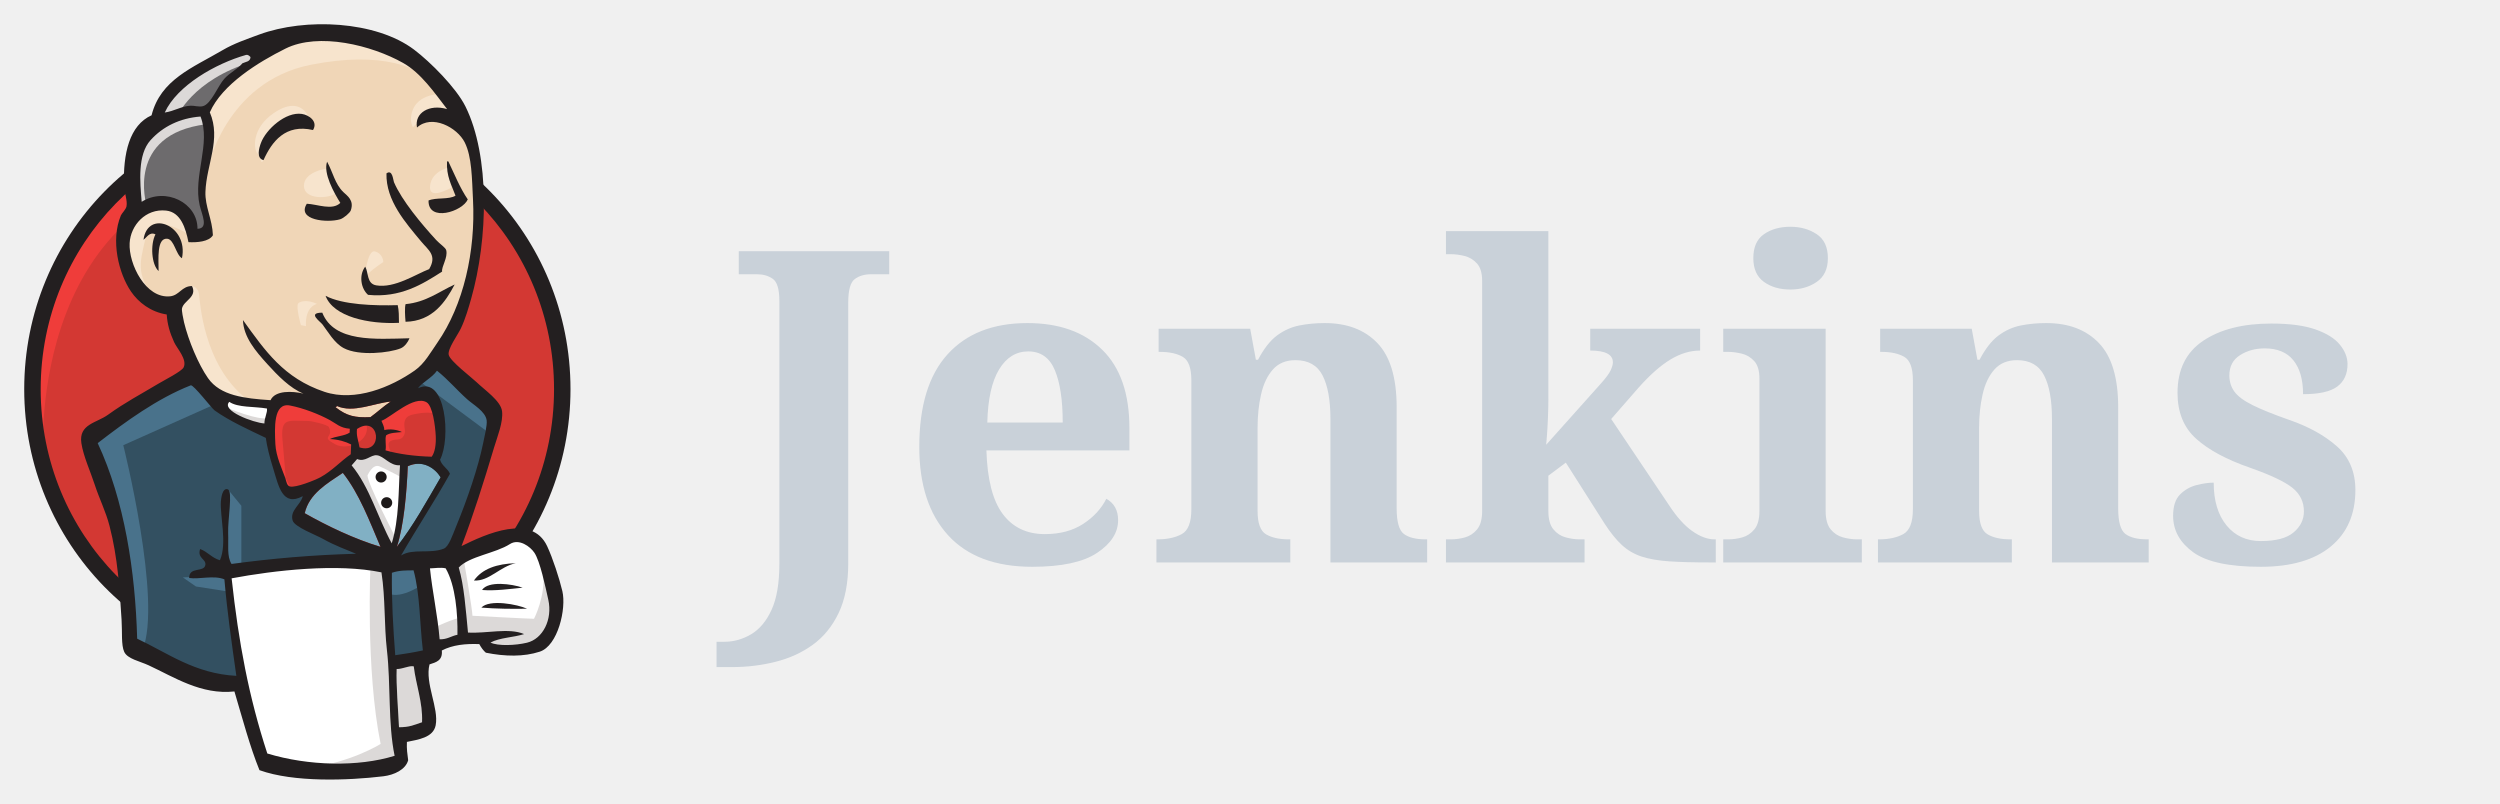
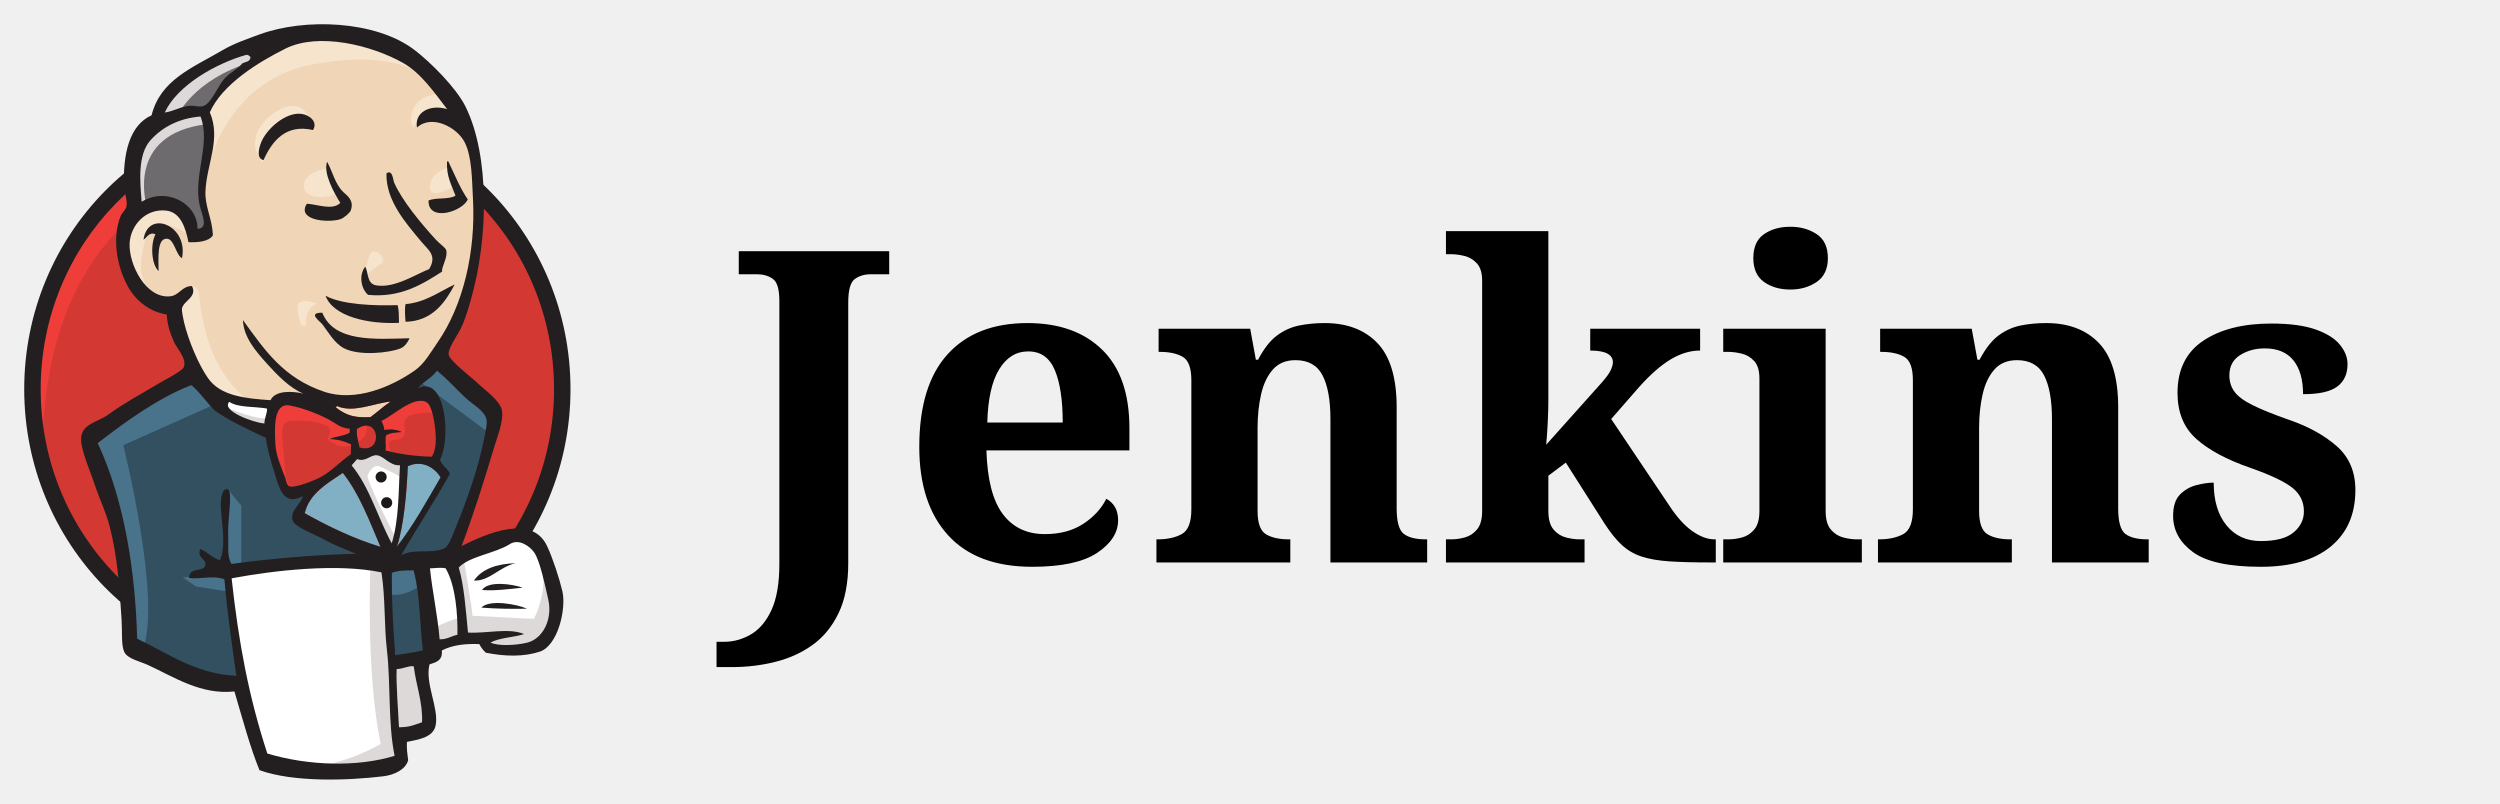
<svg xmlns="http://www.w3.org/2000/svg" id="svg2" version="1.1" width="1032.18" height="331.855" xml:space="preserve">
  <defs id="defs6">
    <clipPath clipPathUnits="userSpaceOnUse" id="clipPath18">
      <path d="M 0,2494.84 0,0 l 1804.34,0 0,2494.84 -1804.34,0 z" id="path20" />
    </clipPath>
  </defs>
  <g id="g10" transform="matrix(1.25,0,0,-1.25,10,321.8552)">
    <g id="g3393">
      <path d="m 177.718,129.264 c 0,-49.429 -39.175,-89.499 -87.5,-89.499 -48.324,0 -87.499,40.07 -87.499,89.499 0,49.43 39.175,89.501 87.499,89.501 48.325,0 87.5,-40.071 87.5,-89.501" style="fill:#d33833;fill-opacity:1;fill-rule:evenodd;stroke:none" id="path22" />
      <path d="m 6.284,107.098 c 0,0 -6.334,93.333 79.666,96 l -6,10 -46.666,-15.667 -13.334,-15.333 -11.666,-22.334 -6.667,-26 2,-17.333" style="fill:#ef3d3a;fill-opacity:1;fill-rule:nonzero;stroke:none" id="path24" />
      <path d="M 30.288,190.319 C 14.936,174.611 5.436,152.923 5.436,128.93 l 0,0 c 0,-23.988 9.5,-45.679 24.852,-61.384 l 0,0 C 45.648,51.841 66.815,42.15 90.217,42.15 l 0,0 c 23.402,0 44.571,9.691 59.929,25.396 l 0,0 c 15.351,15.705 24.853,37.396 24.853,61.384 l 0,0 c 0,23.993 -9.502,45.681 -24.853,61.389 l 0,0 c -15.358,15.702 -36.527,25.393 -59.929,25.395 l 0,0 C 66.815,215.712 45.648,206.021 30.288,190.319 l 0,0 z M 26.402,63.747 C 10.087,80.433 0,103.493 0,128.93 l 0,0 c 0,25.441 10.087,48.499 26.402,65.186 l 0,0 c 16.312,16.69 38.892,27.035 63.815,27.032 l 0,0 c 24.923,0.003 47.505,-10.342 63.814,-27.032 l 0,0 c 16.317,-16.687 26.405,-39.747 26.403,-65.186 l 0,0 c 0.002,-25.437 -10.086,-48.497 -26.403,-65.183 l 0,0 C 137.722,47.058 115.14,36.714 90.217,36.714 l 0,0 c -24.923,0 -47.503,10.344 -63.815,27.033 l 0,0" style="fill:#231f20;fill-opacity:1;fill-rule:nonzero;stroke:none" id="path26" />
      <path d="m 127.051,128.768 -13.334,-2 -18,-2 -11.667,-0.333 -11.333,0.333 -8.667,2.667 -7.667,8.333 -6,17 -1.333,3.667 -8,2.666 -4.667,7.667 -3.333,11 3.667,9.667 8.666,3 7,-3.334 3.334,-7.333 4,0.667 1.333,1.666 -1.333,7.667 -0.334,9.667 2,13.333 -0.078,7.616 6.078,9.717 10.667,7.667 18.667,8 20.666,-3 18,-13 8.334,-13.333 5.333,-9.667 1.333,-24 -4,-20.667 -7.333,-18.333 -7,-9.667" style="fill:#f0d6b7;fill-opacity:1;fill-rule:evenodd;stroke:none" id="path28" />
      <path d="m 115.717,71.102 -47.667,-2 0,-8 4,-28 -2,-2.334 -33.333,11.334 -2.334,4 -3.333,37.666 -7.666,22.667 -1.667,5.333 26.666,18.333 8.334,3.334 7.333,-9 6.333,-5.667 7.334,-2.333 3.333,-1 4,-17.333 3,-3.667 7.667,2.667 -5.334,-10.334 29,-13.666 -3.666,-2" style="fill:#335061;fill-opacity:1;fill-rule:evenodd;stroke:none" id="path30" />
      <path d="m 36.717,187.435 8.666,3 7,-3.334 3.334,-7.333 4,0.667 1,4 -2,7.666 2,18.334 -1.667,10 6,7 13,10.333 -3.667,5 -18.333,-9 -7.667,-6 -4.333,-9.333 -6.667,-9 -2,-10.667 1.334,-11.333" style="fill:#6d6b6d;fill-opacity:1;fill-rule:evenodd;stroke:none" id="path32" />
      <path d="m 50.383,218.768 c 0,0 5,12.333 25,18.333 20,6 1,4.334 1,4.334 l -21.666,-8.334 -8.334,-8.333 -3.666,-6.667 7.666,0.667" style="fill:#dcd9d8;fill-opacity:1;fill-rule:evenodd;stroke:none" id="path34" />
      <path d="m 40.383,189.768 c 0,0 -7,23.334 19.667,26.667 l -1,4 -18.333,-4.334 -5.334,-17.333 1.334,-11.333 3.666,2.333" style="fill:#dcd9d8;fill-opacity:1;fill-rule:evenodd;stroke:none" id="path36" />
      <path d="m 51.05,158.768 4.364,4.229 c 0,0 1.97,-0.229 2.303,-2.562 0.333,-2.334 1.333,-23.334 15.666,-34.668 1.307,-1.034 -10.666,1.668 -10.666,1.668 l -10.667,16.666" style="fill:#f7e4cd;fill-opacity:1;fill-rule:evenodd;stroke:none" id="path38" />
      <path d="m 112.385,165.101 c 0,0 0.777,10.104 3.498,9.327 2.721,-0.777 2.721,-3.498 2.721,-3.498 0,0 -6.608,-4.275 -6.219,-5.829" style="fill:#f7e4cd;fill-opacity:1;fill-rule:evenodd;stroke:none" id="path40" />
      <path d="m 140.05,202.101 c 0,0 -5.494,-1.16 -6,-6 -0.506,-4.841 6,-1 7,-0.667" style="fill:#f7e4cd;fill-opacity:1;fill-rule:nonzero;stroke:none" id="path42" />
      <path d="m 99.717,201.767 c 0,0 -7.334,-1 -7.334,-5.666 0,-4.667 8.334,-4.334 10.667,-2.334" style="fill:#f7e4cd;fill-opacity:1;fill-rule:nonzero;stroke:none" id="path44" />
      <path d="m 54.383,180.101 c 0,0 -12.667,7.667 -14,0.333 -1.333,-7.333 -4.334,-12.667 2,-20.333 l -4.333,1.333 -4,10.333 -1.333,10 7.666,8.001 8.667,-0.667 5,-4 0.333,-5" style="fill:#f7e4cd;fill-opacity:1;fill-rule:evenodd;stroke:none" id="path46" />
      <path d="m 60.383,201.101 c 0,0 5.667,29.333 34.334,35 23.601,4.665 35.999,-1 40.666,-6.333 0,0 -21,24.999 -41,17.333 -20,-7.667 -34.666,-21.667 -34.333,-30.666 0.568,-15.328 0.333,-15.334 0.333,-15.334" style="fill:#f7e4cd;fill-opacity:1;fill-rule:evenodd;stroke:none" id="path48" />
      <path d="m 137.717,226.435 c 0,0 -9.666,0.333 -10,-8.334 0,0 -0.001,-1.333 0.666,-2.666 0,0 7.668,8.667 12.334,4" style="fill:#f7e4cd;fill-opacity:1;fill-rule:evenodd;stroke:none" id="path50" />
      <path d="m 95.389,214.532 c 0,0 -1.664,13.303 -13.006,5.569 -7.333,-5 -6.666,-12 -5.333,-13.333 1.333,-1.334 0.971,-4.019 1.986,-2.176 1.014,1.843 0.68,7.843 4.348,9.509 3.667,1.667 9.678,3.529 12.006,0.431" style="fill:#f7e4cd;fill-opacity:1;fill-rule:evenodd;stroke:none" id="path52" />
      <path d="m 64.05,124.435 -31.333,-14 c 0,0 13,-51.667 6.333,-67.667 l -4.667,1.666 -0.333,19.667 -8.666,37.333 -3.667,10.334 32.666,21.999 9.667,-9.332" style="fill:#49728b;fill-opacity:1;fill-rule:evenodd;stroke:none" id="path54" />
      <path d="m 67.272,95.858 4.445,-5.424 0,-20 -5.334,0 c 0,0 -0.666,14 -0.666,15.667 0,1.667 0.666,7.667 0.666,7.667" style="fill:#49728b;fill-opacity:1;fill-rule:evenodd;stroke:none" id="path56" />
      <path d="m 67.383,67.434 -15,-0.666 4.334,-3 10.666,-1.667" style="fill:#49728b;fill-opacity:1;fill-rule:evenodd;stroke:none" id="path58" />
      <path d="m 118.717,70.768 12.333,0.333 3,-30.667 -12.667,-1.666 -2.666,32" style="fill:#335061;fill-opacity:1;fill-rule:evenodd;stroke:none" id="path60" />
      <path d="m 122.05,70.768 18.667,1 c 0,0 7.666,19.333 7.666,20.333 0,1 6.667,28 6.667,28 l -15,15.666 -3,2.667 -8,-8 0,-31 -7,-28.666" style="fill:#335061;fill-opacity:1;fill-rule:evenodd;stroke:none" id="path62" />
      <path d="m 130.383,73.101 -11.666,-2.333 1.666,-9.334 c 4.333,-2 11.667,3.334 11.667,3.334" style="fill:#49728b;fill-opacity:1;fill-rule:evenodd;stroke:none" id="path64" />
      <path d="m 130.717,131.434 23.333,-17.333 0.667,8 -17.667,16.333 -6.333,-7" style="fill:#49728b;fill-opacity:1;fill-rule:evenodd;stroke:none" id="path66" />
      <path d="M 78.951,5.098 72.05,33.102 68.617,53.765 68.05,69.102 l 31.235,1.663 19.433,0.003 -1.767,-35.003 3,-27 -0.333,-5 -25.333,-2 -15.334,3.333" style="fill:#ffffff;fill-opacity:1;fill-rule:evenodd;stroke:none" id="path68" />
      <path d="m 114.383,71.101 c 0,0 -1.666,-34.667 3.334,-59.333 0,0 -10,-6.334 -24.667,-8 l 28,1 3.333,2 -4,54.666 -1,11.668" style="fill:#dcd9d8;fill-opacity:1;fill-rule:evenodd;stroke:none" id="path70" />
      <path d="m 134.618,43.098 13,3.667 24.666,1.333 3.667,11.333 -6.667,19.667 -7.666,1 -10.667,-3.333 -10.234,-4.997 -5.433,0.997 -4.234,-1.664" style="fill:#ffffff;fill-opacity:1;fill-rule:evenodd;stroke:none" id="path72" />
      <path d="m 134.383,49.768 c 0,0 8.666,3.999 10,3.666 l -3.666,18.334 4.333,1.666 c 0,0 3,-17.333 3,-19.333 0,0 18.666,-1 20.333,-1 0,0 4,7.667 3,15.667 l 3.667,-10.667 0.333,-6 -5.333,-8 -6,-1.333 -10,0.333 -3.333,4.333 -11.667,-1.666 -3.667,-1.334" style="fill:#dcd9d8;fill-opacity:1;fill-rule:evenodd;stroke:none" id="path74" />
      <path d="m 121.284,73.431 -7.333,18.667 -7.667,11 c 0,0 1.666,4.667 4,4.667 2.334,0 7.667,0 7.667,0 l 7.333,-2.667 -0.666,-12.333 -3.334,-19.334" style="fill:#ffffff;fill-opacity:1;fill-rule:nonzero;stroke:none" id="path76" />
      <path d="m 122.717,79.768 c 0,0 -9.334,17.999 -9.334,20.666 0,0 1.666,4 4,3 2.334,-1 7.334,-3.666 7.334,-3.666 l 0,6.333 -11.334,2.334 -7.666,-1 13,-30.667 2.666,-0.334" style="fill:#dcd9d8;fill-opacity:1;fill-rule:evenodd;stroke:none" id="path78" />
      <path d="m 81.951,123.764 -9.234,1.004 -8.667,2.667 0,-3 4.235,-4.67 13.333,-6" style="fill:#ffffff;fill-opacity:1;fill-rule:nonzero;stroke:none" id="path80" />
      <path d="m 67.051,122.765 c 0,0 10.334,-4.334 13.667,-3.334 l 0.332,-3.996 -9.332,1.996 -5.667,4 1,1.334" style="fill:#dcd9d8;fill-opacity:1;fill-rule:evenodd;stroke:none" id="path82" />
      <path d="m 134.582,106.63 c -5.656,0.166 -10.766,0.838 -15.24,2.1 0.304,1.834 -0.265,3.634 0.192,4.955 1.247,0.898 3.337,0.884 5.222,1.095 -1.63,0.801 -3.92,1.118 -5.801,0.655 -0.044,1.273 -0.615,2.062 -0.961,3.058 3.18,1.135 10.687,8.576 14.91,6.112 2.012,-1.172 2.867,-7.866 3.023,-11.121 0.13,-2.7 -0.245,-5.424 -1.345,-6.854" style="fill:#d33833;fill-opacity:1;fill-rule:evenodd;stroke:none" id="path84" />
      <path d="m 134.582,106.63 c -5.656,0.166 -10.766,0.838 -15.24,2.1 0.304,1.834 -0.265,3.634 0.192,4.955 1.247,0.898 3.337,0.884 5.222,1.095 -1.63,0.801 -3.92,1.118 -5.801,0.655 -0.044,1.273 -0.615,2.062 -0.961,3.058 3.18,1.135 10.687,8.576 14.91,6.112 2.012,-1.172 2.867,-7.866 3.023,-11.121 0.13,-2.7 -0.245,-5.424 -1.345,-6.854 z" style="fill:none;stroke:#d33833;stroke-width:2;stroke-linecap:butt;stroke-linejoin:miter;stroke-miterlimit:4;stroke-opacity:1;stroke-dasharray:none" id="path86" />
      <path d="m 107.535,115.876 c -0.015,-0.428 -0.033,-0.859 -0.05,-1.291 -1.766,-1.16 -4.617,-1.146 -6.555,-2.121 2.857,-0.125 5.106,-0.813 7.052,-1.783 -0.043,-1.078 -0.084,-2.155 -0.126,-3.233 -3.237,-2.216 -6.194,-5.516 -10.005,-7.594 -1.802,-0.983 -8.126,-3.512 -10.043,-3.065 -1.085,0.252 -1.182,1.598 -1.616,2.867 -0.924,2.717 -3.051,7.042 -3.236,11.132 -0.236,5.166 -0.758,13.824 4.809,12.76 4.491,-0.857 9.715,-2.926 13.193,-4.826 2.125,-1.162 3.354,-2.598 6.578,-2.846" style="fill:#d33833;fill-opacity:1;fill-rule:evenodd;stroke:none" id="path88" />
      <path d="m 107.535,115.876 c -0.015,-0.428 -0.033,-0.859 -0.05,-1.291 -1.766,-1.16 -4.617,-1.146 -6.555,-2.121 2.857,-0.125 5.106,-0.813 7.052,-1.783 -0.043,-1.078 -0.084,-2.155 -0.126,-3.233 -3.237,-2.216 -6.194,-5.516 -10.005,-7.594 -1.802,-0.983 -8.126,-3.512 -10.043,-3.065 -1.085,0.252 -1.182,1.598 -1.616,2.867 -0.924,2.717 -3.051,7.042 -3.236,11.132 -0.236,5.166 -0.758,13.824 4.809,12.76 4.491,-0.857 9.715,-2.926 13.193,-4.826 2.125,-1.162 3.354,-2.598 6.578,-2.846 z" style="fill:none;stroke:#d33833;stroke-width:2;stroke-linecap:butt;stroke-linejoin:miter;stroke-miterlimit:4;stroke-opacity:1;stroke-dasharray:none" id="path90" />
      <path d="m 110.75,109.712 c -0.494,2.814 -1.065,3.617 -0.844,6.072 7.505,5.004 8.914,-8.595 0.844,-6.072" style="fill:#d33833;fill-opacity:1;fill-rule:evenodd;stroke:none" id="path92" />
      <path d="m 110.75,109.712 c -0.494,2.814 -1.065,3.617 -0.844,6.072 7.505,5.004 8.914,-8.595 0.844,-6.072 z" style="fill:none;stroke:#d33833;stroke-width:2;stroke-linecap:butt;stroke-linejoin:miter;stroke-miterlimit:4;stroke-opacity:1;stroke-dasharray:none" id="path94" />
      <path d="m 121.617,107.431 c 0,0 -2.334,3.334 -0.667,4.334 1.667,1 3.334,-0.001 4.334,1.666 1,1.667 0,2.667 0.333,4.667 0.333,2 2.001,2.334 3.667,2.667 1.666,0.333 6.334,1 7,-0.667 l -2,6 -4,1.333 -12.667,-7.333 -0.667,-3.667 0,-7.333" style="fill:#ef3d3a;fill-opacity:1;fill-rule:evenodd;stroke:none" id="path96" />
      <path d="m 86.617,96.431 c -0.4,5.202 -0.824,10.397 -1.296,15.594 -0.706,7.76 1.864,6.406 8.591,6.406 1.027,0 6.326,-1.225 6.705,-2 1.818,-3.713 -3.04,-2.888 2.094,-5.688 4.334,-2.363 11.99,1.435 10.239,6.688 -0.98,1.168 -5.106,0.364 -6.585,1.131 -2.604,1.35 -5.208,2.7 -7.812,4.05 -3.313,1.719 -10.971,4.225 -14.503,1.823 -8.95,-6.087 0.565,-21.296 3.758,-27.646" style="fill:#ef3d3a;fill-opacity:1;fill-rule:evenodd;stroke:none" id="path98" />
      <path d="m 95.389,214.532 c -9.085,2.116 -13.6,-3.802 -16.354,-9.94 -2.459,0.596 -1.48,3.94 -0.859,5.644 1.626,4.472 8.18,10.425 13.534,9.618 2.304,-0.347 5.423,-2.454 3.679,-5.322" style="fill:#231f20;fill-opacity:1;fill-rule:evenodd;stroke:none" id="path100" />
      <path d="m 139.655,204.186 c 0.143,-0.006 0.288,-0.011 0.431,-0.017 2.053,-4.265 3.83,-8.783 6.42,-12.548 -1.735,-4.041 -13.138,-7.617 -12.962,-0.361 2.466,1.078 6.723,0.22 8.909,1.597 -1.264,3.469 -3.088,6.422 -2.798,11.329" style="fill:#231f20;fill-opacity:1;fill-rule:evenodd;stroke:none" id="path102" />
      <path d="m 100.04,204.075 c 1.948,-3.571 2.582,-7.323 5.351,-10.022 1.247,-1.215 3.672,-2.696 2.47,-6.075 -0.281,-0.797 -2.334,-2.574 -3.519,-2.923 -4.329,-1.278 -14.416,-0.264 -11,5.133 3.58,-0.167 8.392,-2.325 11.068,0.274 -2.055,3.285 -5.719,9.784 -4.37,13.613" style="fill:#231f20;fill-opacity:1;fill-rule:evenodd;stroke:none" id="path104" />
      <path d="m 138.03,167.781 c -6.518,-4.187 -13.786,-8.74 -24.466,-7.684 -2.282,1.984 -3.152,6.399 -0.935,9.315 1.154,-1.984 0.429,-5.633 3.645,-6.182 6.06,-1.037 13.113,3.707 17.472,5.365 2.703,4.557 -0.233,6.233 -2.668,9.166 -4.985,6.009 -11.672,13.457 -11.429,22.453 2.015,1.461 2.189,-2.23 2.478,-2.902 2.603,-6.092 9.154,-13.883 13.935,-19.097 1.174,-1.284 3.107,-2.516 3.322,-3.365 0.62,-2.469 -1.613,-5.427 -1.354,-7.069" style="fill:#231f20;fill-opacity:1;fill-rule:evenodd;stroke:none" id="path106" />
      <path d="m 52.102,172.189 c -2.043,1.166 -2.529,6.302 -4.928,6.448 -3.428,0.208 -2.803,-6.663 -2.789,-10.681 -2.359,2.142 -2.774,8.737 -1.041,12.124 -1.975,0.97 -2.857,-1.07 -3.953,-1.789 1.408,10.23 14.965,4.745 12.711,-6.102" style="fill:#231f20;fill-opacity:1;fill-rule:evenodd;stroke:none" id="path108" />
      <path d="m 142.18,163.521 c -3.034,-5.775 -7.326,-12.135 -16.229,-12.32 -0.181,1.865 -0.32,4.703 0.01,5.826 6.806,0.654 11.008,4.118 16.219,6.494" style="fill:#231f20;fill-opacity:1;fill-rule:evenodd;stroke:none" id="path110" />
      <path d="m 99.527,159.777 c 5.678,-2.986 16.114,-3.307 23.832,-3.081 0.414,-1.691 0.404,-3.78 0.42,-5.842 -9.921,-0.495 -21.651,1.96 -24.252,8.923" style="fill:#231f20;fill-opacity:1;fill-rule:evenodd;stroke:none" id="path112" />
      <path d="m 98.447,154.209 c 3.927,-9.859 17.423,-8.724 28.804,-8.452 -0.501,-1.28 -1.587,-2.792 -2.937,-3.339 -3.647,-1.484 -13.706,-2.61 -18.769,0.079 -3.211,1.707 -5.274,5.564 -7.033,7.825 -0.85,1.092 -5.08,3.881 -0.064,3.887" style="fill:#231f20;fill-opacity:1;fill-rule:evenodd;stroke:none" id="path114" />
      <path d="m 137.556,99.826 c -4.608,-7.892 -9.017,-15.998 -14.484,-22.959 2.292,6.739 3.273,18.018 3.619,26.617 4.795,2.244 8.901,-0.505 10.865,-3.658" style="fill:#81b0c4;fill-opacity:1;fill-rule:evenodd;stroke:none" id="path116" />
      <path d="m 162.352,71.461 c -5.159,-1.033 -8.784,-6.047 -13.817,-5.725 2.766,3.899 7.613,5.543 13.817,5.725" style="fill:#231f20;fill-opacity:1;fill-rule:evenodd;stroke:none" id="path118" />
      <path d="m 164.628,63.387 c -4.205,-0.444 -9.144,-1.125 -13.409,-0.774 2.019,3.084 9.798,2.02 13.409,0.774" style="fill:#231f20;fill-opacity:1;fill-rule:evenodd;stroke:none" id="path120" />
      <path d="m 166.085,56.426 c -4.726,-0.102 -10.6,-0.008 -15.092,0.369 2.657,2.854 12.027,1.059 15.092,-0.369" style="fill:#231f20;fill-opacity:1;fill-rule:evenodd;stroke:none" id="path122" />
      <path d="m 128.664,37.377 c 0.678,-5.935 3.031,-11.949 2.736,-18.449 -2.613,-0.881 -4.114,-1.652 -7.615,-1.647 -0.247,5.524 -0.986,13.969 -0.765,19.235 1.722,-0.114 4.261,1.23 5.644,0.861" style="fill:#dcd9d8;fill-opacity:1;fill-rule:evenodd;stroke:none" id="path124" />
      <path d="m 121.045,124.849 c -2.373,-1.549 -4.394,-3.483 -6.673,-5.137 -5.054,-0.25 -7.812,0.35 -11.525,3.252 0.061,0.233 0.434,0.129 0.448,0.415 5.41,-2.411 12.287,0.982 17.75,1.47" style="fill:#f0d6b7;fill-opacity:1;fill-rule:evenodd;stroke:none" id="path126" />
      <path d="m 92.644,87.971 c 1.486,6.441 7.311,9.777 12.6,13.324 5.459,-6.928 8.779,-15.838 12.435,-24.436 -8.638,2.604 -17.464,6.829 -25.035,11.112" style="fill:#81b0c4;fill-opacity:1;fill-rule:evenodd;stroke:none" id="path128" />
      <path d="m 123.02,36.516 c -0.221,-5.266 0.518,-13.711 0.765,-19.235 3.501,-0.005 5.002,0.766 7.615,1.647 0.295,6.5 -2.058,12.514 -2.736,18.449 -1.383,0.369 -3.922,-0.975 -5.644,-0.861 z M 68.506,66.465 C 70.814,45.242 74.158,27.401 80.291,8.608 93.902,4.475 110.311,4.115 122.342,7.844 120.133,18.451 121.098,31.365 119.807,42.684 c -0.973,8.508 -0.477,17.068 -1.811,25.748 -14.578,3.033 -35.184,0.709 -49.49,-1.967 z m 52.937,1.834 c -0.123,-9.115 0.408,-18.106 1.104,-27.232 3.5,0.525 5.875,0.876 9.127,1.589 -1.056,8.786 -0.926,18.672 -3.077,26.444 -2.486,-0.024 -4.675,0.029 -7.154,-0.801 z m 17.755,1.469 c -1.661,0.381 -3.595,0.015 -5.182,-0.016 0.746,-7.43 2.556,-15.629 3.193,-23.428 2.497,-0.078 3.831,1.1 5.885,1.496 0.11,6.846 -0.598,16.278 -3.896,21.948 z m 26.884,-24.563 c 5.205,1.264 8.478,7.639 7.022,14.186 -0.977,4.4 -2.717,12.685 -4.579,15.5 -1.376,2.082 -5.107,4.808 -8.086,2.9 -4.846,-3.103 -13.383,-4.004 -16.917,-7.76 1.772,-5.9 2.322,-14.004 3.053,-21.48 6.054,-0.377 13.503,1.666 18.538,-0.502 -3.515,-1.139 -8.076,-1.148 -11.113,-2.807 2.482,-1.199 8.293,-0.957 12.082,-0.037 z M 117.679,76.859 c -3.656,8.598 -6.976,17.508 -12.435,24.436 C 99.955,97.748 94.131,94.412 92.644,87.971 100.215,83.688 109.041,79.463 117.679,76.859 z m 9.012,26.625 c -0.346,-8.599 -1.327,-19.878 -3.619,-26.617 5.467,6.961 9.876,15.067 14.484,22.959 -1.964,3.153 -6.07,5.902 -10.865,3.658 z m -10.216,3.63 c -2.071,0.223 -3.829,-2.381 -6.522,-1.255 -0.617,-0.682 -1.178,-1.421 -1.807,-2.087 5.948,-7.168 8.651,-17.338 13.245,-25.762 2.465,8.092 2.181,16.957 2.724,25.789 -3.387,-0.215 -5.266,3.063 -7.64,3.315 z m -6.569,8.67 c -0.221,-2.455 0.35,-3.258 0.844,-6.072 8.07,-2.523 6.661,11.076 -0.844,6.072 z m -8.949,2.938 c -3.477,1.9 -8.701,3.969 -13.193,4.826 -5.567,1.065 -5.046,-7.594 -4.809,-12.76 0.185,-4.09 2.312,-8.415 3.236,-11.132 0.434,-1.269 0.531,-2.615 1.616,-2.867 1.917,-0.447 8.241,2.082 10.043,3.065 3.811,2.078 6.768,5.378 10.005,7.594 0.042,1.078 0.083,2.155 0.126,3.233 -1.946,0.97 -4.195,1.658 -7.052,1.783 1.938,0.975 4.789,0.961 6.555,2.121 0.017,0.432 0.035,0.863 0.05,1.291 -3.224,0.248 -4.453,1.684 -6.578,2.846 z m -33.214,6.033 c -2.886,-2.93 8.095,-6.924 11.591,-7.139 -0.019,1.854 1.057,3.602 0.84,4.932 -4.152,0.729 -9.609,0.248 -12.43,2.207 z m 35.552,-1.376 c -0.014,-0.286 -0.387,-0.182 -0.448,-0.415 3.713,-2.902 6.471,-3.502 11.525,-3.252 2.279,1.654 4.3,3.588 6.673,5.137 -5.463,-0.488 -12.34,-3.881 -17.75,-1.47 z m 32.632,-9.895 c -0.156,3.255 -1.011,9.949 -3.023,11.121 -4.223,2.465 -11.73,-4.977 -14.91,-6.112 0.346,-0.996 0.917,-1.785 0.961,-3.058 1.881,0.463 4.171,0.146 5.801,-0.655 -1.885,-0.211 -3.975,-0.197 -5.222,-1.095 -0.457,-1.321 0.112,-3.121 -0.192,-4.955 4.474,-1.262 9.584,-1.934 15.24,-2.1 1.1,1.43 1.475,4.154 1.345,6.854 z m -73.042,8.437 c -0.906,0.646 -7.037,8.623 -7.877,8.292 C 43.914,125.838 33.541,118.273 24.271,111.118 33.109,92.154 36.677,68.92 37.307,46.526 47.432,41.791 56.324,34.965 70.062,34.252 68.473,45.5 67.022,55.535 66.119,66.125 c -3.452,1.455 -8.404,-0.066 -11.635,0.451 -0.027,3.893 4.934,1.705 5.347,4.323 0.311,1.98 -2.73,2.13 -1.739,5.248 2.525,-0.918 3.852,-2.946 6.545,-3.707 2.461,5.384 -0.034,14.91 0.32,19.41 0.067,0.845 0.422,4.681 2.314,4.008 1.675,-0.596 -0.096,-10.202 0.088,-14.461 0.167,-3.924 -0.474,-7.721 1.115,-10.184 13.275,1.807 26.766,2.975 41.129,3.369 -3.16,1.356 -6.914,2.639 -11.03,4.959 -2.231,1.258 -9.264,3.875 -9.908,5.994 -1.027,3.377 2.695,5.176 3.332,8.071 -6.701,-3.655 -8.008,3.503 -9.594,8.574 -1.436,4.593 -2.254,8.024 -2.606,10.673 -5.773,2.752 -11.944,5.539 -16.913,9.068 z m 67.179,7.327 c 9.243,4.482 10.909,-16.751 7.286,-23.591 0.56,-2.04 2.486,-2.821 3.272,-4.655 -5.158,-9.24 -10.887,-17.865 -16.15,-26.996 3.915,2.437 9.507,0.436 14.114,2.26 1.684,0.666 2.903,4.521 4.178,7.605 3.507,8.485 7.189,19.182 8.827,27.279 0.37,1.845 1.378,5.865 1.152,7.507 -0.403,2.94 -4.392,5.12 -6.421,6.938 -3.738,3.358 -6.092,6.313 -9.991,9.453 -1.581,-2.334 -4.974,-3.902 -6.267,-5.8 z m -88.318,81.968 c -4.404,-4.846 -3.482,-13.926 -2.949,-20.386 7.961,5.008 18.527,-0.396 18.428,-8.914 3.801,0.101 1.42,4.747 0.732,7.74 -2.247,9.776 3.785,20.397 0.274,29.337 -6.818,-0.517 -12.42,-3.302 -16.484,-7.777 z m 31.514,28.126 c -9.971,-2.826 -22.749,-10.071 -26.846,-19.028 3.173,0.461 5.375,2.061 8.505,2.259 1.183,0.077 2.732,-0.496 4.092,-0.158 2.709,0.672 4.995,6.746 7.039,9.006 1.992,2.207 4.387,3.15 6.025,5.162 1.053,0.508 2.609,0.473 2.669,2.054 -0.456,0.488 -0.937,0.86 -1.484,0.705 z m 51.903,-2.658 c -10.349,5.839 -27.866,10.231 -38.875,4.743 -8.883,-4.429 -20.89,-11.757 -24.984,-21.043 3.824,-8.961 -1.133,-17.172 -1.449,-26.27 -0.168,-4.841 2.279,-9.067 2.467,-14.337 -1.309,-2.159 -5.307,-2.425 -8.074,-2.277 -0.932,4.662 -2.562,9.902 -7.363,10.428 -6.793,0.743 -11.76,-4.879 -12.068,-10.754 -0.365,-6.909 5.307,-18.36 13.346,-17.565 3.106,0.307 3.868,3.42 7.252,3.388 1.834,-3.659 -2.829,-4.808 -3.309,-7.425 -0.125,-0.676 0.387,-3.318 0.684,-4.557 1.46,-6.033 4.715,-13.841 7.919,-18.434 4.066,-5.826 12.056,-6.704 20.65,-7.275 1.535,3.307 7.19,3.035 10.875,2.17 -4.416,1.749 -8.521,5.989 -11.924,9.742 -3.908,4.306 -7.867,8.925 -8.067,14.553 7.386,-10.246 13.487,-19.194 26.917,-23.701 10.162,-3.408 22.03,1.562 29.838,7.045 3.24,2.279 5.174,5.895 7.477,9.205 8.617,12.395 12.638,30.087 11.754,47.235 -0.364,7.072 -0.348,14.12 -2.721,18.878 -2.48,4.975 -10.868,9.426 -15.778,4.926 -0.91,4.838 4.083,7.83 9.948,6.089 -4.182,5.397 -8.571,11.882 -14.515,15.236 z M 144.444,77.117 c 8.087,4.02 23.197,10.821 28.267,-0.015 1.871,-3.994 4.066,-10.746 5.035,-14.869 1.369,-5.817 -1.484,-18.043 -7.463,-19.995 -5.281,-1.724 -11.443,-1.619 -17.804,-0.341 -0.749,0.623 -1.583,1.709 -2.166,2.841 -4.542,0.176 -8.795,-0.244 -12.383,-2.111 0.34,-3.359 -1.932,-3.898 -4.062,-4.59 -1.579,-6.261 3.159,-14.437 2.025,-20.146 -0.809,-4.067 -5.813,-4.696 -9.491,-5.457 -0.12,-2.26 0.161,-4.147 0.412,-6.059 -0.841,-3.099 -4.613,-4.863 -8.187,-5.295 -11.759,-1.414 -29.613,-2.049 -40.924,2.018 -3.156,7.742 -5.643,17.158 -8.271,25.998 -11.031,-1.178 -19.953,4.76 -28.364,8.65 -2.912,1.35 -6.941,2.094 -8.028,4.412 -1.055,2.244 -0.623,6.545 -0.885,10.608 -0.666,10.377 -1.236,20.386 -3.977,31.011 -1.23,4.768 -3.375,8.975 -4.871,13.569 -1.383,4.258 -3.799,9.52 -4.429,13.766 -0.934,6.293 4.991,6.643 8.78,9.37 5.857,4.217 10.455,6.549 16.799,10.355 1.879,1.127 7.545,3.98 8.19,5.294 1.281,2.605 -2.199,6.278 -3.13,8.32 -1.472,3.229 -2.24,5.972 -2.45,9.158 -5.322,0.841 -9.355,4.008 -11.792,7.579 -4.031,5.91 -6.826,16.844 -3.339,25.161 0.274,0.655 1.637,1.943 1.839,2.949 0.397,1.981 -0.747,4.615 -0.818,6.722 -0.366,10.81 1.829,20.124 9.106,23.384 2.954,11.769 13.528,15.682 23.49,21.531 3.724,2.186 7.829,3.583 12.068,5.143 15.208,5.597 38.542,4.543 51.164,-5.003 5.352,-4.048 13.907,-12.595 16.967,-18.783 8.082,-16.337 7.508,-43.64 1.855,-63.513 -0.76,-2.668 -1.862,-6.59 -3.401,-9.795 -1.073,-2.238 -4.408,-6.716 -4.003,-8.692 0.417,-2.043 7.604,-7.5 9.145,-8.986 2.775,-2.677 8.047,-6.23 8.474,-9.608 0.459,-3.595 -1.584,-8.513 -2.619,-11.982 -3.46,-11.577 -6.836,-22.278 -10.759,-32.599" style="fill:#231f20;fill-opacity:1;fill-rule:evenodd;stroke:none" id="path130" />
      <path d="m 90.491,157.255 c 0.439,0.584 2.851,1.471 6.226,-0.154 0,0 -4,-0.667 -3.667,-7.336 l -1.667,0.334 c 0,0 -1.723,6.047 -0.892,7.156" style="fill:#f7e4cd;fill-opacity:1;fill-rule:evenodd;stroke:none" id="path132" />
      <path d="m 119.717,99.934 c 0,-1.012 -0.821,-1.833 -1.834,-1.833 -1.012,0 -1.833,0.821 -1.833,1.833 0,1.012 0.821,1.834 1.833,1.834 1.013,0 1.834,-0.822 1.834,-1.834" style="fill:#1d1919;fill-opacity:1;fill-rule:evenodd;stroke:none" id="path134" />
      <path d="m 121.55,91.434 c 0,-1.012 -0.821,-1.833 -1.834,-1.833 -1.012,0 -1.833,0.821 -1.833,1.833 0,1.012 0.821,1.834 1.833,1.834 1.013,0 1.834,-0.822 1.834,-1.834" style="fill:#1d1919;fill-opacity:1;fill-rule:evenodd;stroke:none" id="path136" />
    </g>
-     <text xml:space="preserve" style="font-size:144px;font-style:normal;font-variant:normal;font-weight:bold;font-stretch:normal;text-align:start;line-height:100%;writing-mode:lr-tb;text-anchor:start;fill:#000000;fill-opacity:1;stroke:none;font-family:Georgia" x="231.705" y="-71.714" id="text5675" transform="scale(1,-1)">
-       <tspan fill="#c9d1d9" id="tspan5677" x="231.705" y="-71.714" style="font-size:144px;font-style:normal;font-variant:normal;font-weight:bold;font-stretch:normal;text-align:start;line-height:100%;writing-mode:lr-tb;text-anchor:start;font-family:Georgia">Jenkins</tspan>
+     <style>
+             .text {
+             fill: #000000;
+             font-size: 144px;
+             font-family: Georgia-Bold, Georgia;
+             font-weight: 700;
+             font-style: normal;
+             font-variant: normal;
+             font-weight: bold;
+             font-stretch: normal;
+             text-align: start;
+             line-height: 100%;
+             writing-mode: lr-tb;
+             text-anchor: start;
+             }
+         @media (prefers-color-scheme: dark) {
+             .text {
+             fill: #c9d1d9;
+             }
+         }
+         </style>
+     <text class="text" xml:space="preserve" x="231.705" y="-71.714" id="text5675" transform="scale(1,-1)">
+       <tspan fill="#c9d1d9" id="tspan5677" x="231.705" y="-71.714" class="text">Jenkins</tspan>
    </text>
  </g>
</svg>
